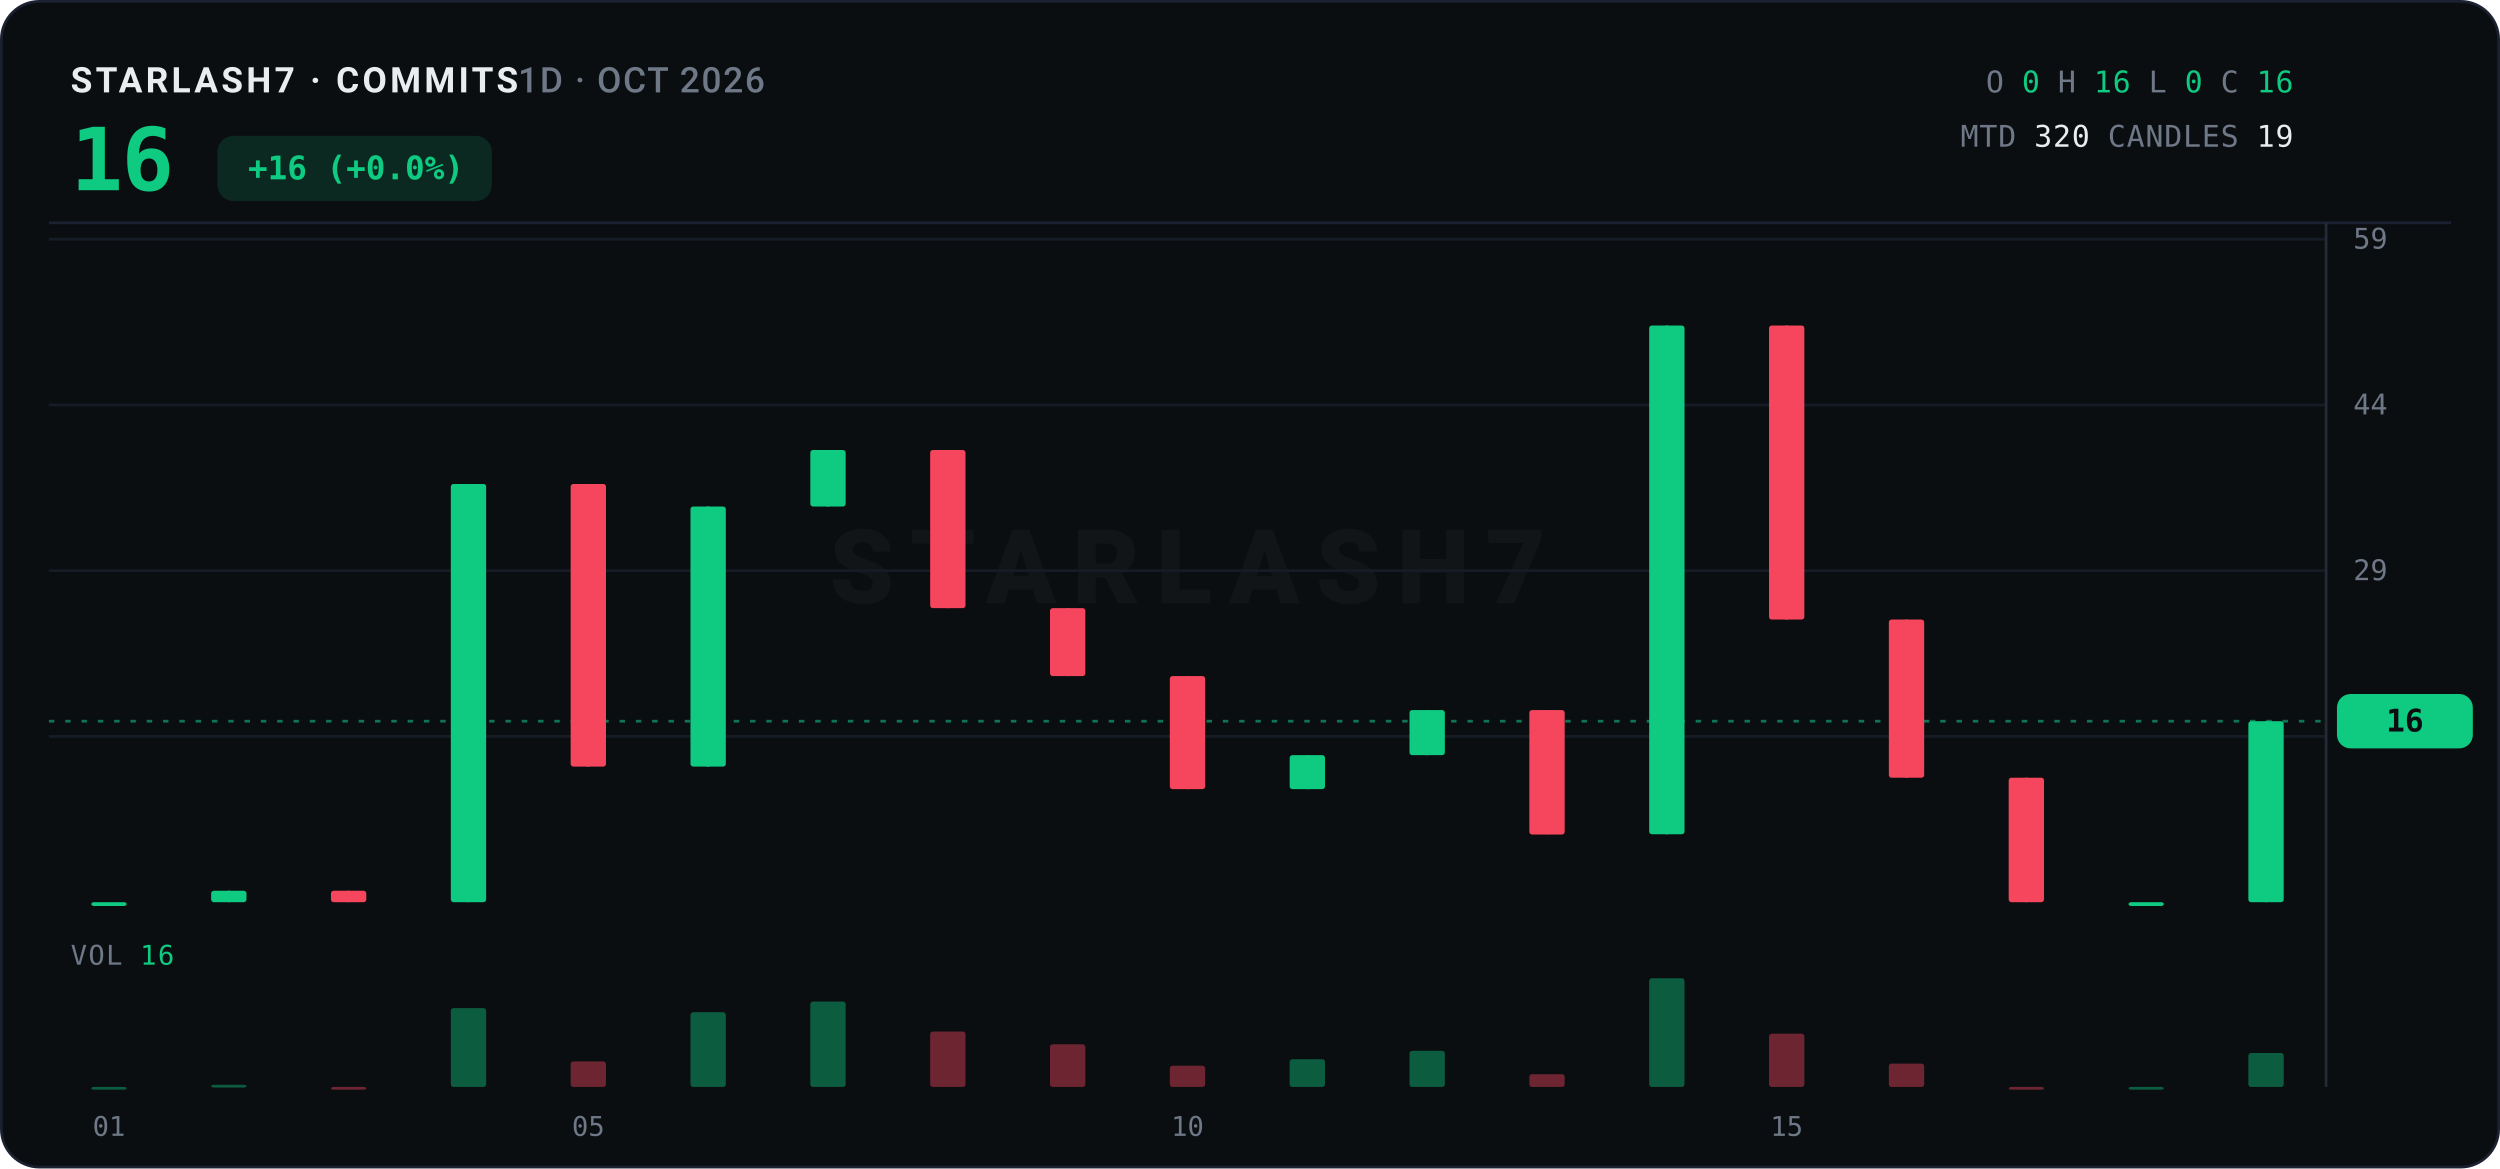
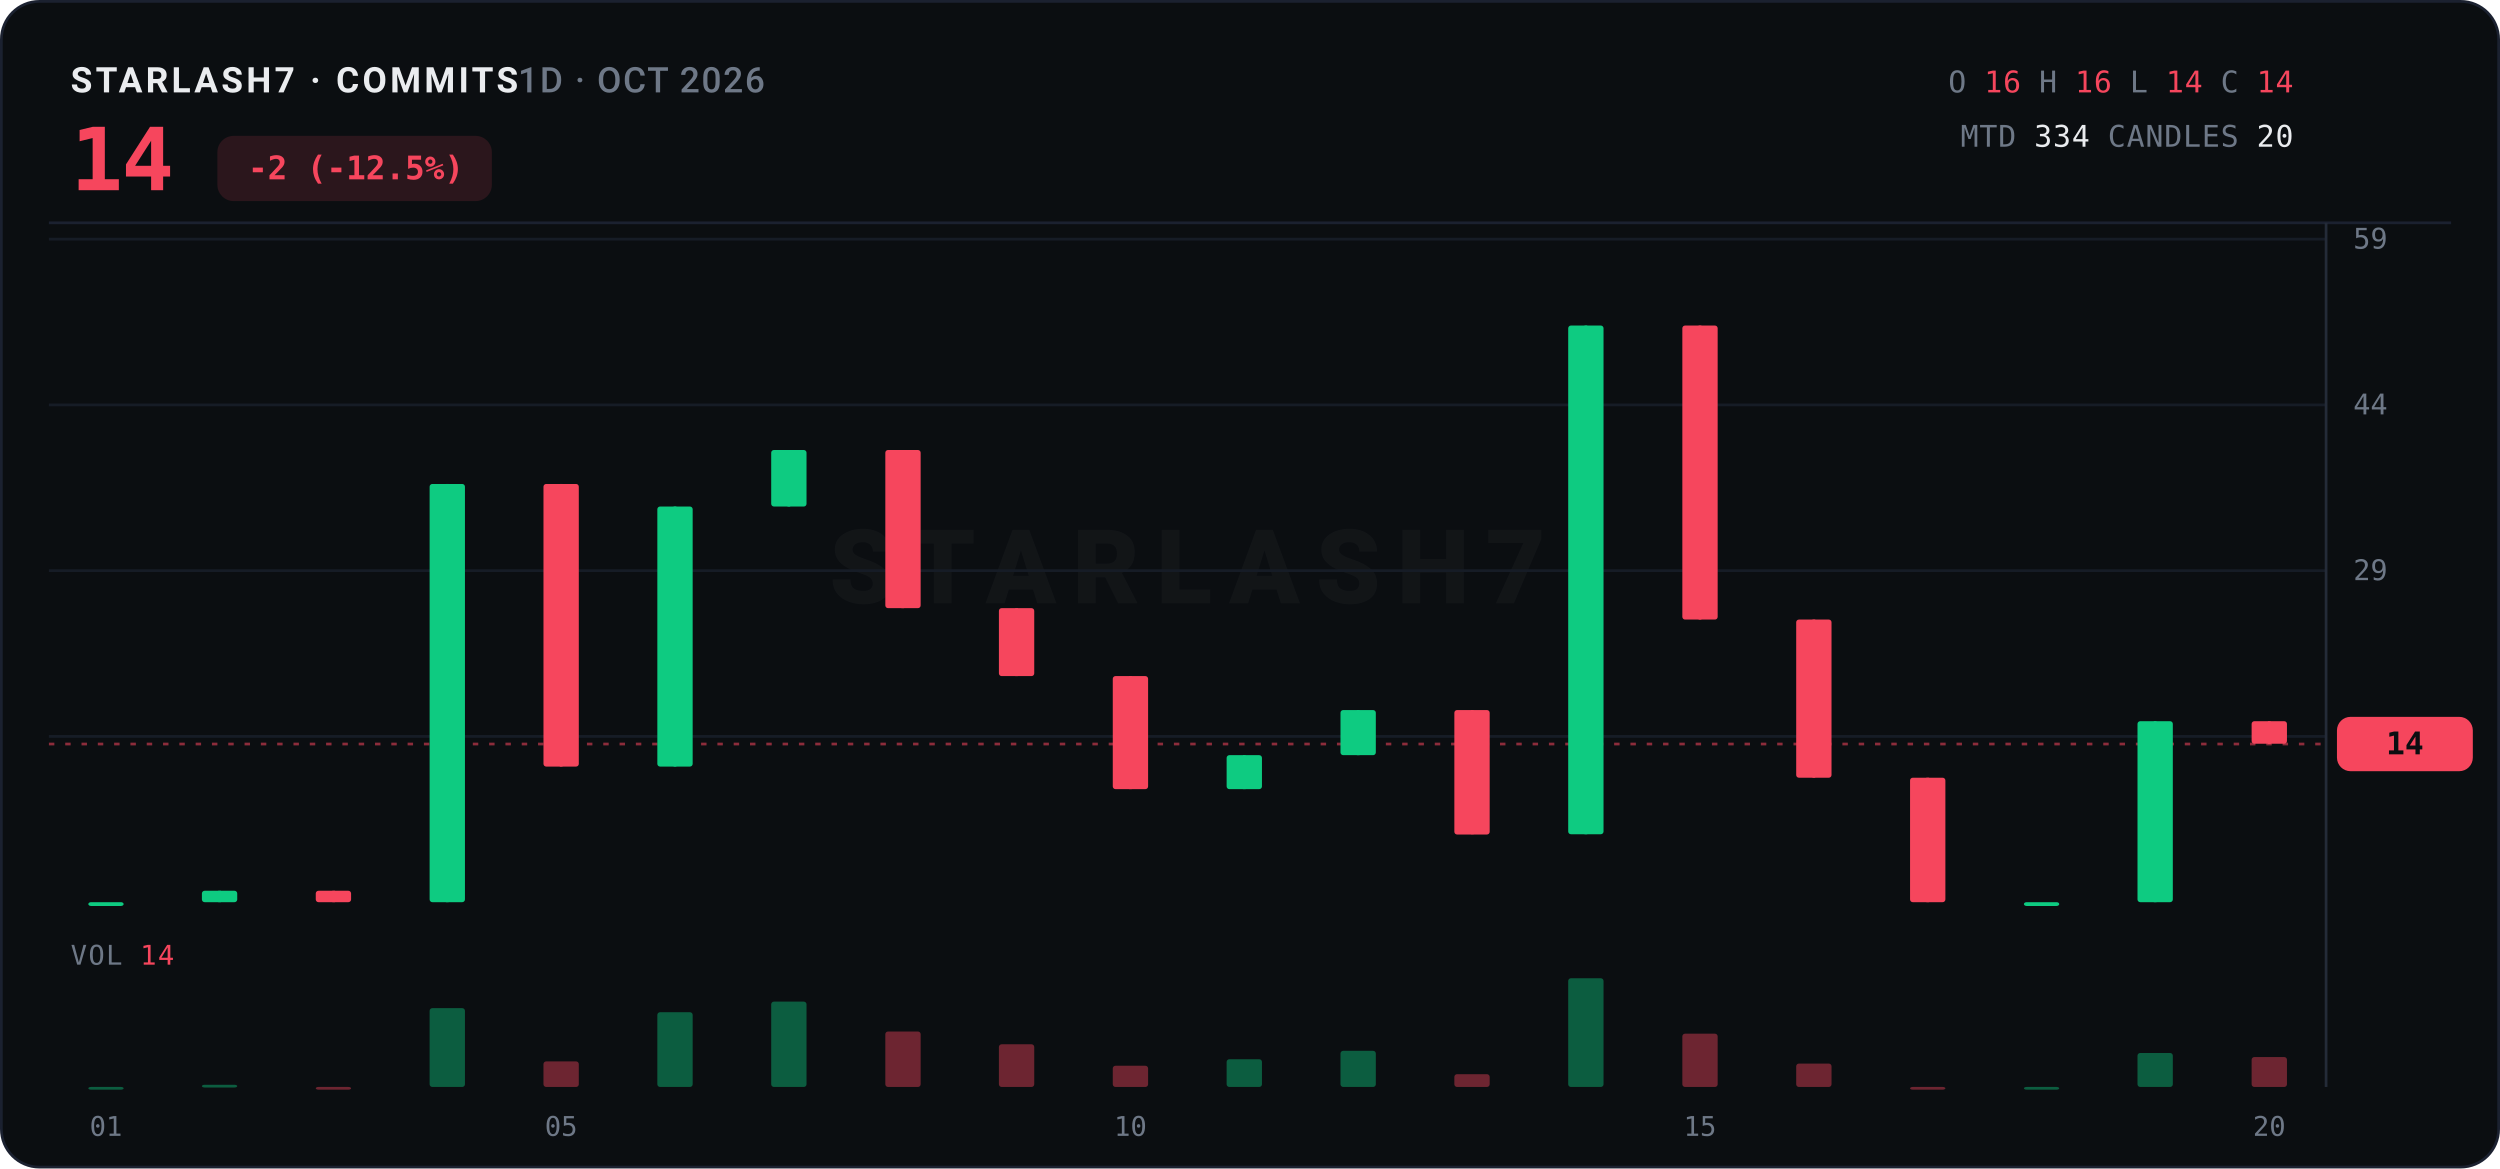
<svg xmlns="http://www.w3.org/2000/svg" width="920" height="430" viewBox="0 0 920 430">
  <rect x="0.5" y="0.5" width="919" height="429" rx="14" fill="#0B0E11" stroke="#1B2130" />
  <text x="26" y="34" font-family="ui-sans-serif,system-ui,-apple-system,'Segoe UI',Roboto,sans-serif" font-size="13" font-weight="700" letter-spacing="1.2" fill="#EAECEF">STARLASH7 · COMMITS<tspan fill="#6E7887" font-weight="500" letter-spacing="0.6">  1D · OCT 2026</tspan>
  </text>
-   <text x="26" y="70" font-family="ui-monospace,'SF Mono',SFMono-Regular,Menlo,Consolas,monospace" font-size="32" font-weight="800" fill="#0ECB81" letter-spacing="-0.5">16</text>
-   <rect x="80" y="50" width="101" height="24" rx="6" fill="#0ECB81" opacity="0.14" />
-   <text x="131" y="66" text-anchor="middle" font-family="ui-monospace,'SF Mono',SFMono-Regular,Menlo,Consolas,monospace" font-size="12" font-weight="700" fill="#0ECB81">+16 (+0.0%)</text>
+   <text x="26" y="70" font-family="ui-monospace,'SF Mono',SFMono-Regular,Menlo,Consolas,monospace" font-size="32" font-weight="800" fill="#F6465D" letter-spacing="-0.5">14</text>
+   <rect x="80" y="50" width="101" height="24" rx="6" fill="#F6465D" opacity="0.14" />
+   <text x="131" y="66" text-anchor="middle" font-family="ui-monospace,'SF Mono',SFMono-Regular,Menlo,Consolas,monospace" font-size="12" font-weight="700" fill="#F6465D">-2 (-12.5%)</text>
  <text x="844" y="34" text-anchor="end" font-family="ui-monospace,'SF Mono',SFMono-Regular,Menlo,Consolas,monospace" font-size="11" letter-spacing="0.3">
    <tspan fill="#6E7887">O</tspan>
-     <tspan fill="#0ECB81">0</tspan>
+     <tspan fill="#F6465D">16</tspan>
    <tspan fill="#6E7887">H</tspan>
-     <tspan fill="#0ECB81">16</tspan>
+     <tspan fill="#F6465D">16</tspan>
    <tspan fill="#6E7887">L</tspan>
-     <tspan fill="#0ECB81">0</tspan>
+     <tspan fill="#F6465D">14</tspan>
    <tspan fill="#6E7887">C</tspan>
-     <tspan fill="#0ECB81">16</tspan>
+     <tspan fill="#F6465D">14</tspan>
  </text>
  <text x="844" y="54" text-anchor="end" font-family="ui-monospace,'SF Mono',SFMono-Regular,Menlo,Consolas,monospace" font-size="11" letter-spacing="0.3">
    <tspan fill="#6E7887">MTD</tspan>
-     <tspan fill="#EAECEF">320</tspan>
+     <tspan fill="#EAECEF">334</tspan>
    <tspan fill="#6E7887">CANDLES</tspan>
-     <tspan fill="#EAECEF">19</tspan>
+     <tspan fill="#EAECEF">20</tspan>
  </text>
  <line x1="18" y1="82" x2="902" y2="82" stroke="#1B2130" stroke-width="1" />
  <text x="437.0" y="222.0" text-anchor="middle" font-family="ui-sans-serif,system-ui,-apple-system,'Segoe UI',Roboto,sans-serif" font-size="38" font-weight="800" letter-spacing="6" fill="#EAECEF" opacity="0.035">STARLASH7</text>
  <line x1="18" y1="271.0" x2="856" y2="271.0" stroke="#161C26" stroke-width="1" />
  <text x="866" y="274.5" font-family="ui-monospace,'SF Mono',SFMono-Regular,Menlo,Consolas,monospace" font-size="10.5" fill="#6E7887">15</text>
  <line x1="18" y1="210.0" x2="856" y2="210.0" stroke="#161C26" stroke-width="1" />
  <text x="866" y="213.5" font-family="ui-monospace,'SF Mono',SFMono-Regular,Menlo,Consolas,monospace" font-size="10.5" fill="#6E7887">29</text>
  <line x1="18" y1="149.0" x2="856" y2="149.0" stroke="#161C26" stroke-width="1" />
  <text x="866" y="152.5" font-family="ui-monospace,'SF Mono',SFMono-Regular,Menlo,Consolas,monospace" font-size="10.5" fill="#6E7887">44</text>
  <line x1="18" y1="88.0" x2="856" y2="88.0" stroke="#161C26" stroke-width="1" />
  <text x="866" y="91.5" font-family="ui-monospace,'SF Mono',SFMono-Regular,Menlo,Consolas,monospace" font-size="10.5" fill="#6E7887">59</text>
  <line x1="856" y1="82" x2="856" y2="400" stroke="#242B38" stroke-width="1" />
-   <line x1="18" y1="265.4" x2="856" y2="265.4" stroke="#0ECB81" stroke-width="1" stroke-dasharray="2 4" opacity="0.55" />
-   <rect x="860" y="255.4" width="50" height="20" rx="5" fill="#0ECB81" />
-   <text x="885.0" y="269.2" text-anchor="middle" font-family="ui-monospace,'SF Mono',SFMono-Regular,Menlo,Consolas,monospace" font-size="11.5" font-weight="800" fill="#0B0E11">16</text>
-   <line x1="40.1" y1="332.0" x2="40.1" y2="332.0" stroke="#0ECB81" stroke-width="1" />
-   <rect x="33.6" y="332.0" width="13.0" height="1.4" rx="1" fill="#0ECB81" />
-   <line x1="84.2" y1="327.8" x2="84.2" y2="332.0" stroke="#0ECB81" stroke-width="1" />
-   <rect x="77.7" y="327.8" width="13.0" height="4.2" rx="1" fill="#0ECB81" />
-   <line x1="128.3" y1="327.8" x2="128.3" y2="332.0" stroke="#F6465D" stroke-width="1" />
-   <rect x="121.8" y="327.8" width="13.0" height="4.2" rx="1" fill="#F6465D" />
-   <line x1="172.4" y1="178.1" x2="172.4" y2="332.0" stroke="#0ECB81" stroke-width="1" />
-   <rect x="165.9" y="178.1" width="13.0" height="153.9" rx="1" fill="#0ECB81" />
-   <line x1="216.5" y1="178.1" x2="216.5" y2="282.1" stroke="#F6465D" stroke-width="1" />
-   <rect x="210.0" y="178.1" width="13.0" height="104.0" rx="1" fill="#F6465D" />
-   <line x1="260.6" y1="186.4" x2="260.6" y2="282.1" stroke="#0ECB81" stroke-width="1" />
-   <rect x="254.1" y="186.4" width="13.0" height="95.7" rx="1" fill="#0ECB81" />
-   <line x1="304.7" y1="165.6" x2="304.7" y2="186.4" stroke="#0ECB81" stroke-width="1" />
-   <rect x="298.2" y="165.6" width="13.0" height="20.8" rx="1" fill="#0ECB81" />
-   <line x1="348.8" y1="165.6" x2="348.8" y2="223.8" stroke="#F6465D" stroke-width="1" />
-   <rect x="342.3" y="165.6" width="13.0" height="58.2" rx="1" fill="#F6465D" />
-   <line x1="392.9" y1="223.8" x2="392.9" y2="248.8" stroke="#F6465D" stroke-width="1" />
-   <rect x="386.4" y="223.8" width="13.0" height="25.0" rx="1" fill="#F6465D" />
-   <line x1="437.0" y1="248.8" x2="437.0" y2="290.4" stroke="#F6465D" stroke-width="1" />
-   <rect x="430.5" y="248.8" width="13.0" height="41.6" rx="1" fill="#F6465D" />
-   <line x1="481.1" y1="277.9" x2="481.1" y2="290.4" stroke="#0ECB81" stroke-width="1" />
-   <rect x="474.6" y="277.9" width="13.0" height="12.5" rx="1" fill="#0ECB81" />
-   <line x1="525.2" y1="261.3" x2="525.2" y2="277.9" stroke="#0ECB81" stroke-width="1" />
-   <rect x="518.7" y="261.3" width="13.0" height="16.6" rx="1" fill="#0ECB81" />
-   <line x1="569.3" y1="261.3" x2="569.3" y2="307.0" stroke="#F6465D" stroke-width="1" />
-   <rect x="562.8" y="261.3" width="13.0" height="45.8" rx="1" fill="#F6465D" />
-   <line x1="613.4" y1="119.8" x2="613.4" y2="307.0" stroke="#0ECB81" stroke-width="1" />
-   <rect x="606.9" y="119.8" width="13.0" height="187.2" rx="1" fill="#0ECB81" />
-   <line x1="657.5" y1="119.8" x2="657.5" y2="228.0" stroke="#F6465D" stroke-width="1" />
-   <rect x="651.0" y="119.8" width="13.0" height="108.2" rx="1" fill="#F6465D" />
-   <line x1="701.6" y1="228.0" x2="701.6" y2="286.2" stroke="#F6465D" stroke-width="1" />
-   <rect x="695.1" y="228.0" width="13.0" height="58.2" rx="1" fill="#F6465D" />
-   <line x1="745.7" y1="286.2" x2="745.7" y2="332.0" stroke="#F6465D" stroke-width="1" />
-   <rect x="739.2" y="286.2" width="13.0" height="45.8" rx="1" fill="#F6465D" />
-   <line x1="789.8" y1="332.0" x2="789.8" y2="332.0" stroke="#0ECB81" stroke-width="1" />
-   <rect x="783.3" y="332.0" width="13.0" height="1.4" rx="1" fill="#0ECB81" />
-   <line x1="833.9" y1="265.4" x2="833.9" y2="332.0" stroke="#0ECB81" stroke-width="1" />
-   <rect x="827.4" y="265.4" width="13.0" height="66.6" rx="1" fill="#0ECB81" />
-   <text x="26" y="355" font-family="ui-monospace,'SF Mono',SFMono-Regular,Menlo,Consolas,monospace" font-size="10" letter-spacing="0.5" fill="#6E7887">VOL <tspan fill="#0ECB81">16</tspan>
+   <line x1="18" y1="273.8" x2="856" y2="273.8" stroke="#F6465D" stroke-width="1" stroke-dasharray="2 4" opacity="0.55" />
+   <rect x="860" y="263.8" width="50" height="20" rx="5" fill="#F6465D" />
+   <text x="885.0" y="277.6" text-anchor="middle" font-family="ui-monospace,'SF Mono',SFMono-Regular,Menlo,Consolas,monospace" font-size="11.5" font-weight="800" fill="#0B0E11">14</text>
+   <line x1="39.0" y1="332.0" x2="39.0" y2="332.0" stroke="#0ECB81" stroke-width="1" />
+   <rect x="32.5" y="332.0" width="13.0" height="1.4" rx="1" fill="#0ECB81" />
+   <line x1="80.8" y1="327.8" x2="80.8" y2="332.0" stroke="#0ECB81" stroke-width="1" />
+   <rect x="74.3" y="327.8" width="13.0" height="4.2" rx="1" fill="#0ECB81" />
+   <line x1="122.8" y1="327.8" x2="122.8" y2="332.0" stroke="#F6465D" stroke-width="1" />
+   <rect x="116.2" y="327.8" width="13.0" height="4.2" rx="1" fill="#F6465D" />
+   <line x1="164.6" y1="178.1" x2="164.6" y2="332.0" stroke="#0ECB81" stroke-width="1" />
+   <rect x="158.1" y="178.1" width="13.0" height="153.9" rx="1" fill="#0ECB81" />
+   <line x1="206.5" y1="178.1" x2="206.5" y2="282.1" stroke="#F6465D" stroke-width="1" />
+   <rect x="200.0" y="178.1" width="13.0" height="104.0" rx="1" fill="#F6465D" />
+   <line x1="248.4" y1="186.4" x2="248.4" y2="282.1" stroke="#0ECB81" stroke-width="1" />
+   <rect x="241.9" y="186.4" width="13.0" height="95.7" rx="1" fill="#0ECB81" />
+   <line x1="290.3" y1="165.6" x2="290.3" y2="186.4" stroke="#0ECB81" stroke-width="1" />
+   <rect x="283.8" y="165.6" width="13.0" height="20.8" rx="1" fill="#0ECB81" />
+   <line x1="332.2" y1="165.6" x2="332.2" y2="223.8" stroke="#F6465D" stroke-width="1" />
+   <rect x="325.8" y="165.6" width="13.0" height="58.2" rx="1" fill="#F6465D" />
+   <line x1="374.1" y1="223.8" x2="374.1" y2="248.8" stroke="#F6465D" stroke-width="1" />
+   <rect x="367.6" y="223.8" width="13.0" height="25.0" rx="1" fill="#F6465D" />
+   <line x1="416.0" y1="248.8" x2="416.0" y2="290.4" stroke="#F6465D" stroke-width="1" />
+   <rect x="409.5" y="248.8" width="13.0" height="41.6" rx="1" fill="#F6465D" />
+   <line x1="457.9" y1="277.9" x2="457.9" y2="290.4" stroke="#0ECB81" stroke-width="1" />
+   <rect x="451.4" y="277.9" width="13.0" height="12.5" rx="1" fill="#0ECB81" />
+   <line x1="499.8" y1="261.3" x2="499.8" y2="277.9" stroke="#0ECB81" stroke-width="1" />
+   <rect x="493.3" y="261.3" width="13.0" height="16.6" rx="1" fill="#0ECB81" />
+   <line x1="541.8" y1="261.3" x2="541.8" y2="307.0" stroke="#F6465D" stroke-width="1" />
+   <rect x="535.2" y="261.3" width="13.0" height="45.8" rx="1" fill="#F6465D" />
+   <line x1="583.6" y1="119.8" x2="583.6" y2="307.0" stroke="#0ECB81" stroke-width="1" />
+   <rect x="577.1" y="119.8" width="13.0" height="187.2" rx="1" fill="#0ECB81" />
+   <line x1="625.6" y1="119.8" x2="625.6" y2="228.0" stroke="#F6465D" stroke-width="1" />
+   <rect x="619.1" y="119.8" width="13.0" height="108.2" rx="1" fill="#F6465D" />
+   <line x1="667.5" y1="228.0" x2="667.5" y2="286.2" stroke="#F6465D" stroke-width="1" />
+   <rect x="661.0" y="228.0" width="13.0" height="58.2" rx="1" fill="#F6465D" />
+   <line x1="709.4" y1="286.2" x2="709.4" y2="332.0" stroke="#F6465D" stroke-width="1" />
+   <rect x="702.9" y="286.2" width="13.0" height="45.8" rx="1" fill="#F6465D" />
+   <line x1="751.2" y1="332.0" x2="751.2" y2="332.0" stroke="#0ECB81" stroke-width="1" />
+   <rect x="744.8" y="332.0" width="13.0" height="1.4" rx="1" fill="#0ECB81" />
+   <line x1="793.1" y1="265.4" x2="793.1" y2="332.0" stroke="#0ECB81" stroke-width="1" />
+   <rect x="786.6" y="265.4" width="13.0" height="66.6" rx="1" fill="#0ECB81" />
+   <line x1="835.1" y1="265.4" x2="835.1" y2="273.8" stroke="#F6465D" stroke-width="1" />
+   <rect x="828.6" y="265.4" width="13.0" height="8.3" rx="1" fill="#F6465D" />
+   <text x="26" y="355" font-family="ui-monospace,'SF Mono',SFMono-Regular,Menlo,Consolas,monospace" font-size="10" letter-spacing="0.5" fill="#6E7887">VOL <tspan fill="#F6465D">14</tspan>
  </text>
-   <rect x="33.6" y="400.0" width="13.0" height="1.0" rx="1" fill="#0ECB81" opacity="0.42" />
-   <rect x="77.7" y="399.2" width="13.0" height="1.0" rx="1" fill="#0ECB81" opacity="0.42" />
-   <rect x="121.8" y="400.0" width="13.0" height="1.0" rx="1" fill="#F6465D" opacity="0.42" />
-   <rect x="165.9" y="371.0" width="13.0" height="29.0" rx="1" fill="#0ECB81" opacity="0.42" />
-   <rect x="210.0" y="390.6" width="13.0" height="9.4" rx="1" fill="#F6465D" opacity="0.42" />
-   <rect x="254.1" y="372.5" width="13.0" height="27.5" rx="1" fill="#0ECB81" opacity="0.42" />
-   <rect x="298.2" y="368.6" width="13.0" height="31.4" rx="1" fill="#0ECB81" opacity="0.42" />
-   <rect x="342.3" y="379.6" width="13.0" height="20.4" rx="1" fill="#F6465D" opacity="0.42" />
-   <rect x="386.4" y="384.3" width="13.0" height="15.7" rx="1" fill="#F6465D" opacity="0.42" />
-   <rect x="430.5" y="392.2" width="13.0" height="7.8" rx="1" fill="#F6465D" opacity="0.42" />
-   <rect x="474.6" y="389.8" width="13.0" height="10.2" rx="1" fill="#0ECB81" opacity="0.42" />
-   <rect x="518.7" y="386.7" width="13.0" height="13.3" rx="1" fill="#0ECB81" opacity="0.42" />
-   <rect x="562.8" y="395.3" width="13.0" height="4.7" rx="1" fill="#F6465D" opacity="0.42" />
-   <rect x="606.9" y="360.0" width="13.0" height="40.0" rx="1" fill="#0ECB81" opacity="0.42" />
-   <rect x="651.0" y="380.4" width="13.0" height="19.6" rx="1" fill="#F6465D" opacity="0.42" />
-   <rect x="695.1" y="391.4" width="13.0" height="8.6" rx="1" fill="#F6465D" opacity="0.42" />
-   <rect x="739.2" y="400.0" width="13.0" height="1.0" rx="1" fill="#F6465D" opacity="0.42" />
-   <rect x="783.3" y="400.0" width="13.0" height="1.0" rx="1" fill="#0ECB81" opacity="0.42" />
-   <rect x="827.4" y="387.5" width="13.0" height="12.5" rx="1" fill="#0ECB81" opacity="0.42" />
-   <text x="40.1" y="418" text-anchor="middle" font-family="ui-monospace,'SF Mono',SFMono-Regular,Menlo,Consolas,monospace" font-size="10" fill="#6E7887">01</text>
-   <text x="216.5" y="418" text-anchor="middle" font-family="ui-monospace,'SF Mono',SFMono-Regular,Menlo,Consolas,monospace" font-size="10" fill="#6E7887">05</text>
-   <text x="437.0" y="418" text-anchor="middle" font-family="ui-monospace,'SF Mono',SFMono-Regular,Menlo,Consolas,monospace" font-size="10" fill="#6E7887">10</text>
-   <text x="657.5" y="418" text-anchor="middle" font-family="ui-monospace,'SF Mono',SFMono-Regular,Menlo,Consolas,monospace" font-size="10" fill="#6E7887">15</text>
+   <rect x="32.5" y="400.0" width="13.0" height="1.0" rx="1" fill="#0ECB81" opacity="0.42" />
+   <rect x="74.3" y="399.2" width="13.0" height="1.0" rx="1" fill="#0ECB81" opacity="0.42" />
+   <rect x="116.2" y="400.0" width="13.0" height="1.0" rx="1" fill="#F6465D" opacity="0.42" />
+   <rect x="158.1" y="371.0" width="13.0" height="29.0" rx="1" fill="#0ECB81" opacity="0.42" />
+   <rect x="200.0" y="390.6" width="13.0" height="9.4" rx="1" fill="#F6465D" opacity="0.42" />
+   <rect x="241.9" y="372.5" width="13.0" height="27.5" rx="1" fill="#0ECB81" opacity="0.42" />
+   <rect x="283.8" y="368.6" width="13.0" height="31.4" rx="1" fill="#0ECB81" opacity="0.42" />
+   <rect x="325.8" y="379.6" width="13.0" height="20.4" rx="1" fill="#F6465D" opacity="0.42" />
+   <rect x="367.6" y="384.3" width="13.0" height="15.7" rx="1" fill="#F6465D" opacity="0.42" />
+   <rect x="409.5" y="392.2" width="13.0" height="7.8" rx="1" fill="#F6465D" opacity="0.42" />
+   <rect x="451.4" y="389.8" width="13.0" height="10.2" rx="1" fill="#0ECB81" opacity="0.42" />
+   <rect x="493.3" y="386.7" width="13.0" height="13.3" rx="1" fill="#0ECB81" opacity="0.42" />
+   <rect x="535.2" y="395.3" width="13.0" height="4.7" rx="1" fill="#F6465D" opacity="0.42" />
+   <rect x="577.1" y="360.0" width="13.0" height="40.0" rx="1" fill="#0ECB81" opacity="0.42" />
+   <rect x="619.1" y="380.4" width="13.0" height="19.6" rx="1" fill="#F6465D" opacity="0.42" />
+   <rect x="661.0" y="391.4" width="13.0" height="8.6" rx="1" fill="#F6465D" opacity="0.42" />
+   <rect x="702.9" y="400.0" width="13.0" height="1.0" rx="1" fill="#F6465D" opacity="0.42" />
+   <rect x="744.8" y="400.0" width="13.0" height="1.0" rx="1" fill="#0ECB81" opacity="0.42" />
+   <rect x="786.6" y="387.5" width="13.0" height="12.5" rx="1" fill="#0ECB81" opacity="0.42" />
+   <rect x="828.6" y="389.0" width="13.0" height="11.0" rx="1" fill="#F6465D" opacity="0.42" />
+   <text x="39.0" y="418" text-anchor="middle" font-family="ui-monospace,'SF Mono',SFMono-Regular,Menlo,Consolas,monospace" font-size="10" fill="#6E7887">01</text>
+   <text x="206.5" y="418" text-anchor="middle" font-family="ui-monospace,'SF Mono',SFMono-Regular,Menlo,Consolas,monospace" font-size="10" fill="#6E7887">05</text>
+   <text x="416.0" y="418" text-anchor="middle" font-family="ui-monospace,'SF Mono',SFMono-Regular,Menlo,Consolas,monospace" font-size="10" fill="#6E7887">10</text>
+   <text x="625.6" y="418" text-anchor="middle" font-family="ui-monospace,'SF Mono',SFMono-Regular,Menlo,Consolas,monospace" font-size="10" fill="#6E7887">15</text>
+   <text x="835.1" y="418" text-anchor="middle" font-family="ui-monospace,'SF Mono',SFMono-Regular,Menlo,Consolas,monospace" font-size="10" fill="#6E7887">20</text>
</svg>
